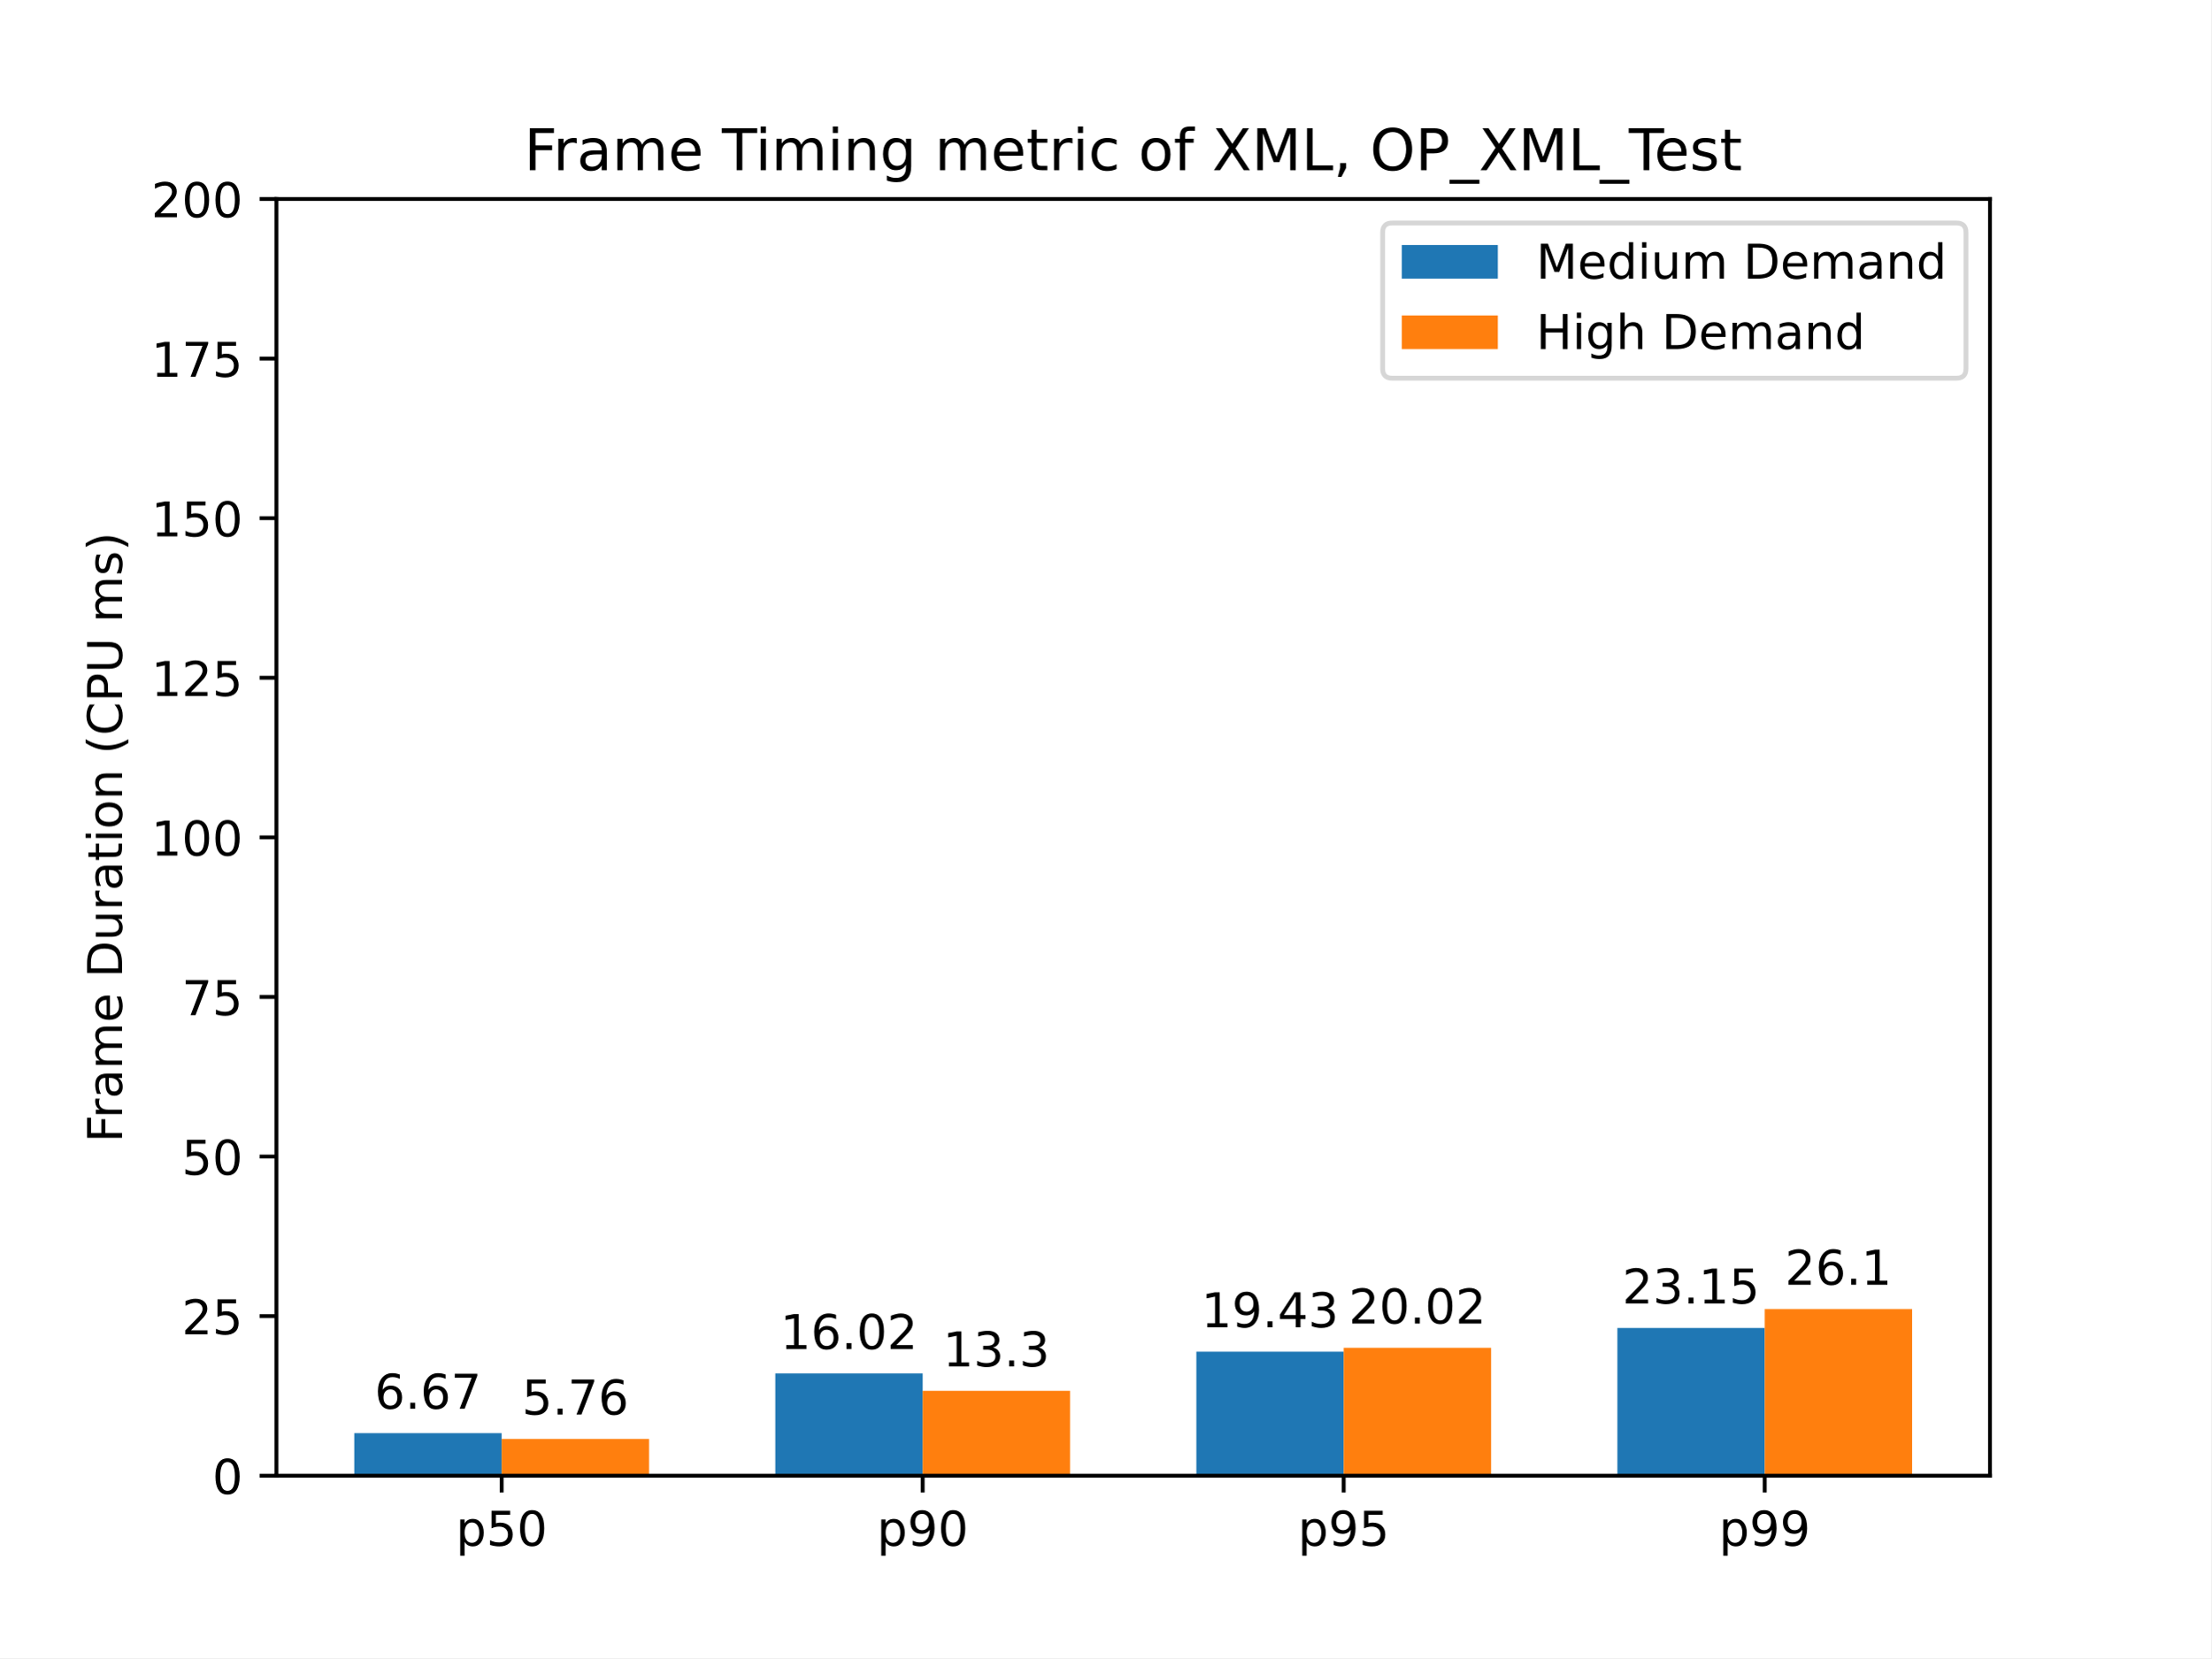
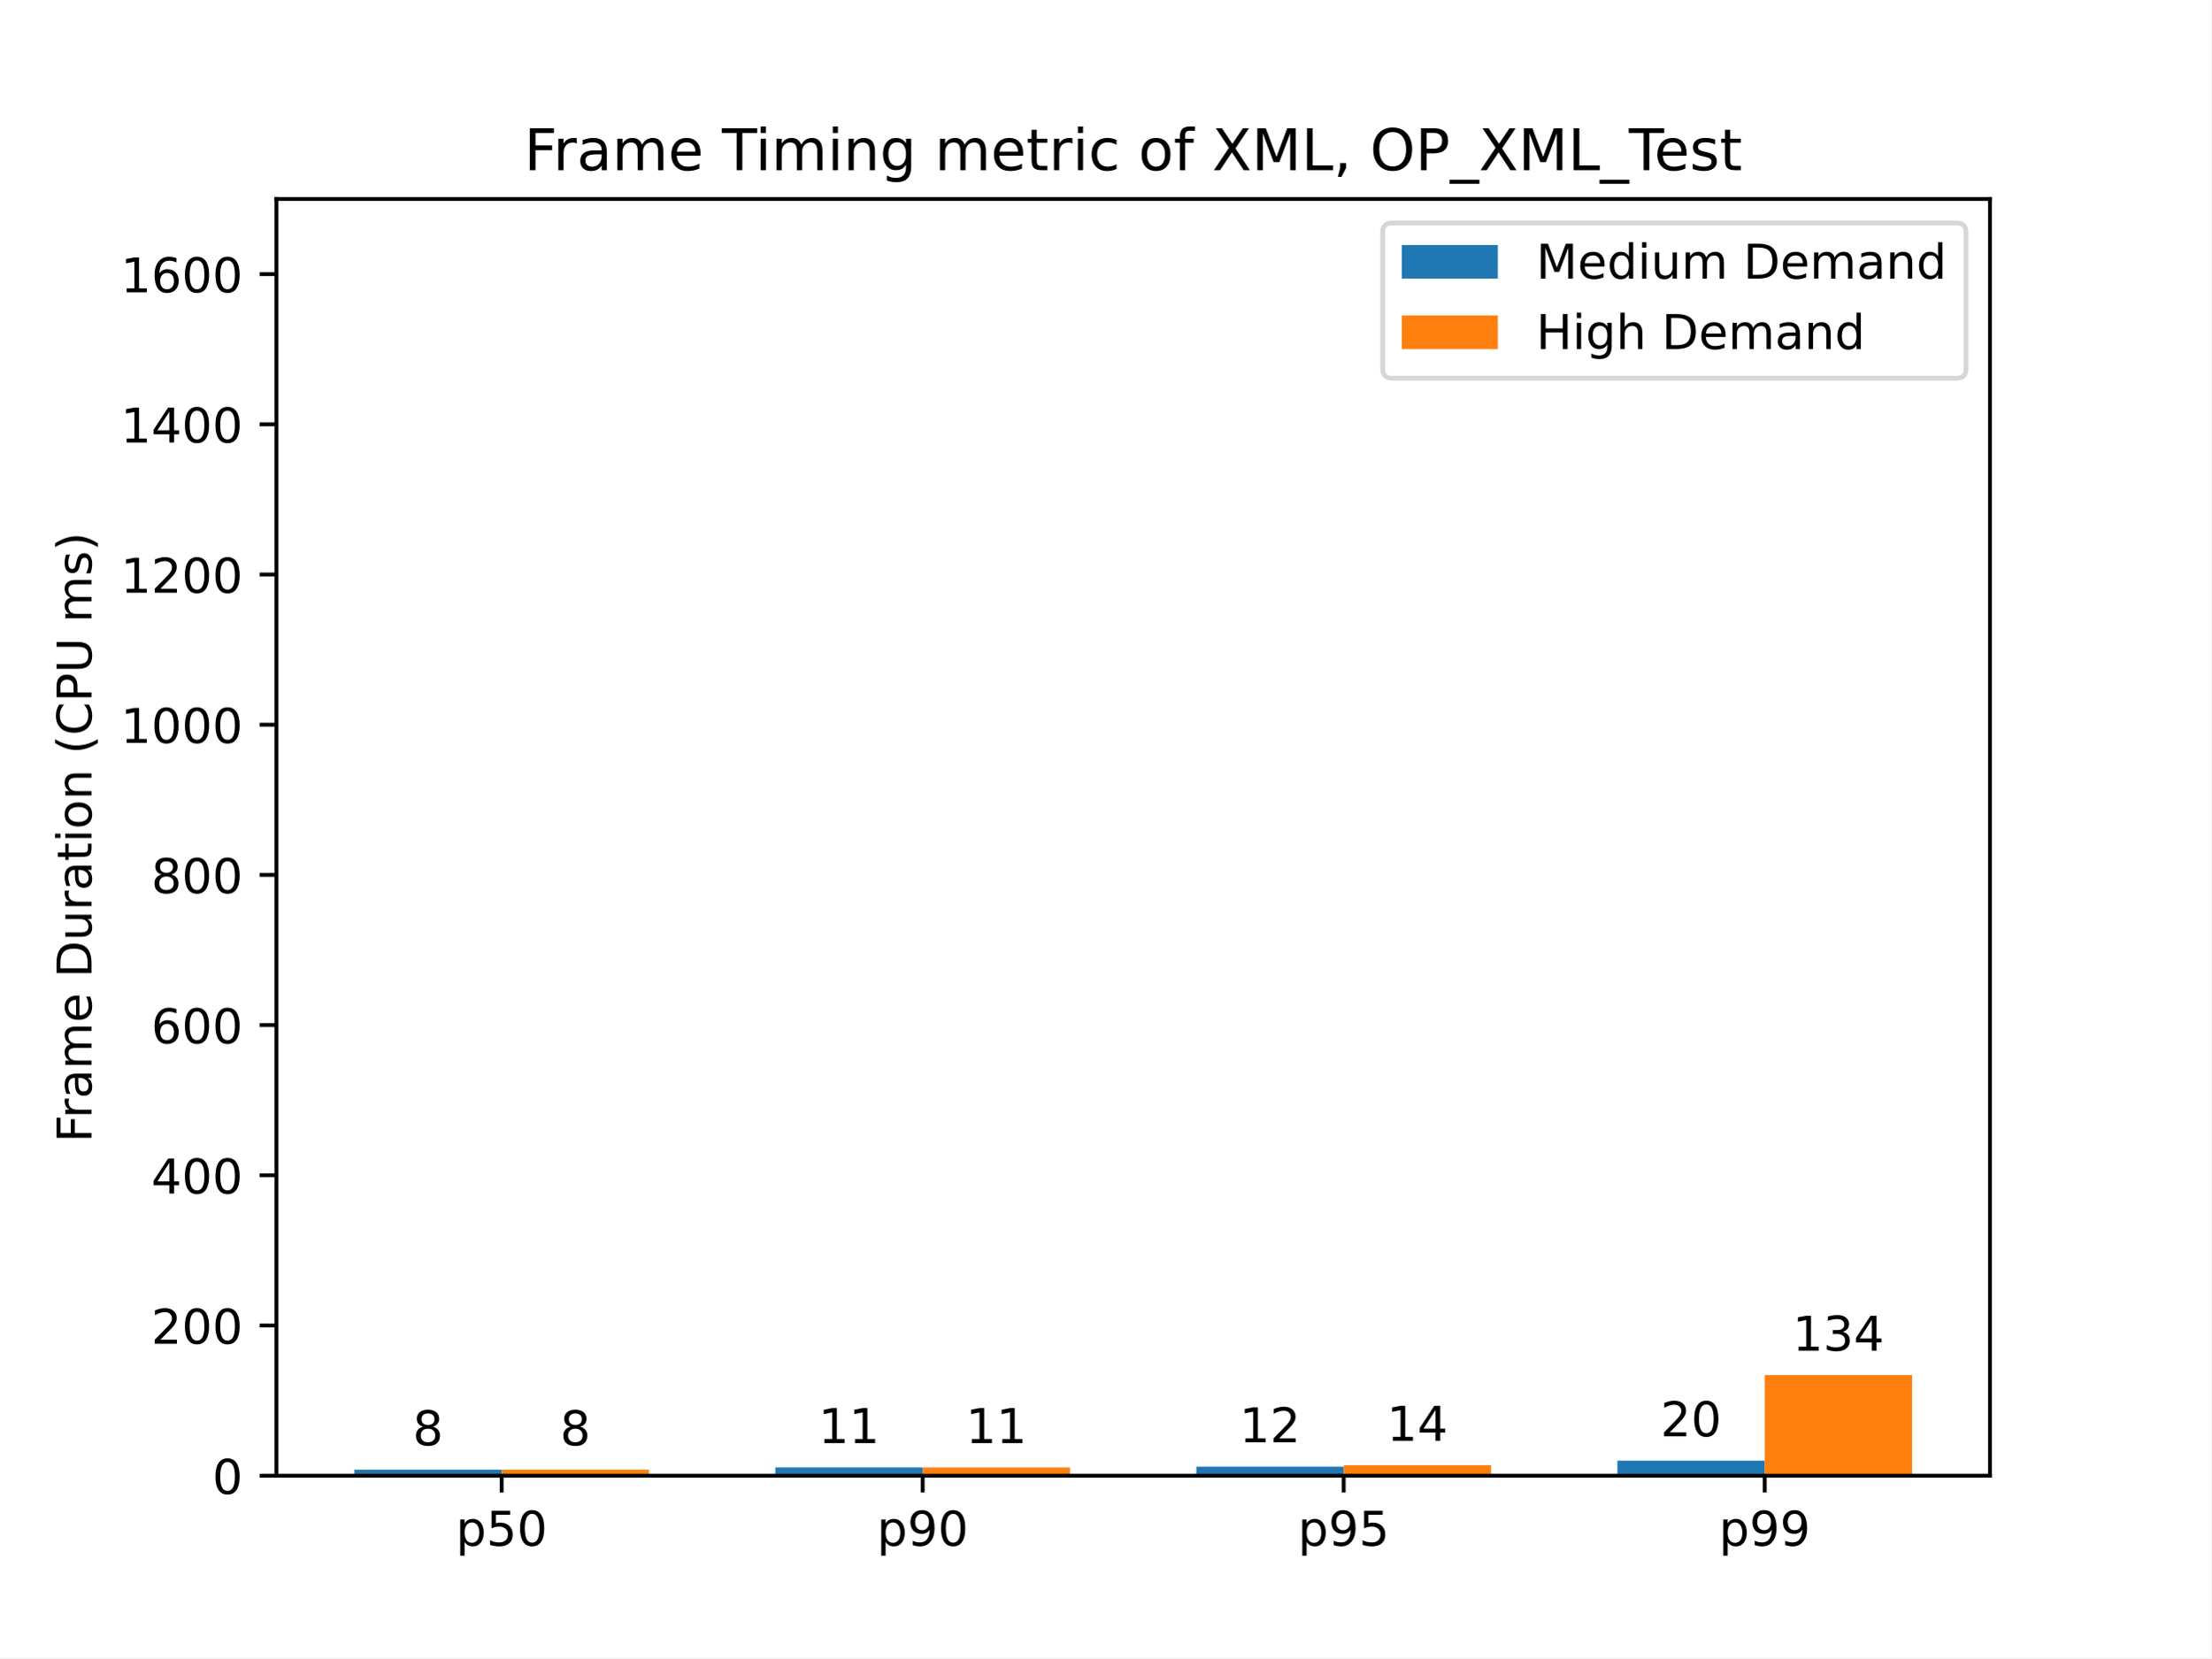
<svg xmlns="http://www.w3.org/2000/svg" xmlns:xlink="http://www.w3.org/1999/xlink" width="460.8pt" height="345.6pt" viewBox="0 0 460.8 345.6" version="1.1">
  <defs>
    <style type="text/css">*{stroke-linejoin: round; stroke-linecap: butt}</style>
  </defs>
  <g id="figure_1">
    <g id="patch_1">
      <path d="M 0 345.6  L 460.8 345.6  L 460.8 0  L 0 0  z " style="fill: #ffffff" />
    </g>
    <g id="axes_1">
      <g id="patch_2">
        <path d="M 57.6 307.584  L 414.72 307.584  L 414.72 41.472  L 57.6 41.472  z " style="fill: #ffffff" />
      </g>
      <g id="patch_3">
-         <path d="M 73.833 307.584  L 104.543 307.584  L 104.543 298.709  L 73.833 298.709  z " clip-path="url(#pa53df856f6)" style="fill: #1f77b4" />
+         <path d="M 73.833 307.584  L 104.543 307.584  L 104.543 306.332  L 73.833 306.332  z " clip-path="url(#p1bae876200)" style="fill: #1f77b4" />
      </g>
      <g id="patch_4">
-         <path d="M 161.577 307.584  L 192.288 307.584  L 192.288 286.268  L 161.577 286.268  z " clip-path="url(#pa53df856f6)" style="fill: #1f77b4" />
+         <path d="M 161.577 307.584  L 192.288 307.584  L 192.288 305.862  L 161.577 305.862  z " clip-path="url(#p1bae876200)" style="fill: #1f77b4" />
      </g>
      <g id="patch_5">
-         <path d="M 249.322 307.584  L 280.032 307.584  L 280.032 281.731  L 249.322 281.731  z " clip-path="url(#pa53df856f6)" style="fill: #1f77b4" />
+         <path d="M 249.322 307.584  L 280.032 307.584  L 280.032 305.706  L 249.322 305.706  z " clip-path="url(#p1bae876200)" style="fill: #1f77b4" />
      </g>
      <g id="patch_6">
-         <path d="M 337.066 307.584  L 367.777 307.584  L 367.777 276.782  L 337.066 276.782  z " clip-path="url(#pa53df856f6)" style="fill: #1f77b4" />
+         <path d="M 337.066 307.584  L 367.777 307.584  L 367.777 304.453  L 337.066 304.453  z " clip-path="url(#p1bae876200)" style="fill: #1f77b4" />
      </g>
      <g id="patch_7">
-         <path d="M 104.543 307.584  L 135.254 307.584  L 135.254 299.92  L 104.543 299.92  z " clip-path="url(#pa53df856f6)" style="fill: #ff7f0e" />
+         <path d="M 104.543 307.584  L 135.254 307.584  L 135.254 306.332  L 104.543 306.332  z " clip-path="url(#p1bae876200)" style="fill: #ff7f0e" />
      </g>
      <g id="patch_8">
-         <path d="M 192.288 307.584  L 222.998 307.584  L 222.998 289.888  L 192.288 289.888  z " clip-path="url(#pa53df856f6)" style="fill: #ff7f0e" />
+         <path d="M 192.288 307.584  L 222.998 307.584  L 222.998 305.862  L 192.288 305.862  z " clip-path="url(#p1bae876200)" style="fill: #ff7f0e" />
      </g>
      <g id="patch_9">
-         <path d="M 280.032 307.584  L 310.743 307.584  L 310.743 280.946  L 280.032 280.946  z " clip-path="url(#pa53df856f6)" style="fill: #ff7f0e" />
+         <path d="M 280.032 307.584  L 310.743 307.584  L 310.743 305.392  L 280.032 305.392  z " clip-path="url(#p1bae876200)" style="fill: #ff7f0e" />
      </g>
      <g id="patch_10">
-         <path d="M 367.777 307.584  L 398.487 307.584  L 398.487 272.856  L 367.777 272.856  z " clip-path="url(#pa53df856f6)" style="fill: #ff7f0e" />
+         <path d="M 367.777 307.584  L 398.487 307.584  L 398.487 286.608  L 367.777 286.608  z " clip-path="url(#p1bae876200)" style="fill: #ff7f0e" />
      </g>
      <g id="matplotlib.axis_1">
        <g id="xtick_1">
          <g id="line2d_1">
            <defs>
-               <path id="m34a9fa550c" d="M 0 0  L 0 3.5  " style="stroke: #000000; stroke-width: 0.8" />
+               <path id="m4f54b8980e" d="M 0 0  L 0 3.5  " style="stroke: #000000; stroke-width: 0.8" />
            </defs>
            <g>
-               <use xlink:href="#m34a9fa550c" x="104.543" y="307.584" style="stroke: #000000; stroke-width: 0.8" />
+               <use xlink:href="#m4f54b8980e" x="104.543" y="307.584" style="stroke: #000000; stroke-width: 0.8" />
            </g>
          </g>
          <g id="text_1">
            <g transform="translate(95.00657 322.1824) scale(0.1 -0.1)">
              <defs>
                <path id="DejaVuSans-70" d="M 1159 525  L 1159 -1331  L 581 -1331  L 581 3500  L 1159 3500  L 1159 2969  Q 1341 3281 1617 3432  Q 1894 3584 2278 3584  Q 2916 3584 3314 3078  Q 3713 2572 3713 1747  Q 3713 922 3314 415  Q 2916 -91 2278 -91  Q 1894 -91 1617 61  Q 1341 213 1159 525  z M 3116 1747  Q 3116 2381 2855 2742  Q 2594 3103 2138 3103  Q 1681 3103 1420 2742  Q 1159 2381 1159 1747  Q 1159 1113 1420 752  Q 1681 391 2138 391  Q 2594 391 2855 752  Q 3116 1113 3116 1747  z " transform="scale(0.015625)" />
                <path id="DejaVuSans-35" d="M 691 4666  L 3169 4666  L 3169 4134  L 1269 4134  L 1269 2991  Q 1406 3038 1543 3061  Q 1681 3084 1819 3084  Q 2600 3084 3056 2656  Q 3513 2228 3513 1497  Q 3513 744 3044 326  Q 2575 -91 1722 -91  Q 1428 -91 1123 -41  Q 819 9 494 109  L 494 744  Q 775 591 1075 516  Q 1375 441 1709 441  Q 2250 441 2565 725  Q 2881 1009 2881 1497  Q 2881 1984 2565 2268  Q 2250 2553 1709 2553  Q 1456 2553 1204 2497  Q 953 2441 691 2322  L 691 4666  z " transform="scale(0.015625)" />
                <path id="DejaVuSans-30" d="M 2034 4250  Q 1547 4250 1301 3770  Q 1056 3291 1056 2328  Q 1056 1369 1301 889  Q 1547 409 2034 409  Q 2525 409 2770 889  Q 3016 1369 3016 2328  Q 3016 3291 2770 3770  Q 2525 4250 2034 4250  z M 2034 4750  Q 2819 4750 3233 4129  Q 3647 3509 3647 2328  Q 3647 1150 3233 529  Q 2819 -91 2034 -91  Q 1250 -91 836 529  Q 422 1150 422 2328  Q 422 3509 836 4129  Q 1250 4750 2034 4750  z " transform="scale(0.015625)" />
              </defs>
              <use xlink:href="#DejaVuSans-70" />
              <use xlink:href="#DejaVuSans-35" x="63.477" />
              <use xlink:href="#DejaVuSans-30" x="127.1" />
            </g>
          </g>
        </g>
        <g id="xtick_2">
          <g id="line2d_2">
            <g>
-               <use xlink:href="#m34a9fa550c" x="192.288" y="307.584" style="stroke: #000000; stroke-width: 0.8" />
+               <use xlink:href="#m4f54b8980e" x="192.288" y="307.584" style="stroke: #000000; stroke-width: 0.8" />
            </g>
          </g>
          <g id="text_2">
            <g transform="translate(182.751 322.1824) scale(0.1 -0.1)">
              <defs>
                <path id="DejaVuSans-39" d="M 703 97  L 703 672  Q 941 559 1184 500  Q 1428 441 1663 441  Q 2288 441 2617 861  Q 2947 1281 2994 2138  Q 2813 1869 2534 1725  Q 2256 1581 1919 1581  Q 1219 1581 811 2004  Q 403 2428 403 3163  Q 403 3881 828 4315  Q 1253 4750 1959 4750  Q 2769 4750 3195 4129  Q 3622 3509 3622 2328  Q 3622 1225 3098 567  Q 2575 -91 1691 -91  Q 1453 -91 1209 -44  Q 966 3 703 97  z M 1959 2075  Q 2384 2075 2632 2365  Q 2881 2656 2881 3163  Q 2881 3666 2632 3958  Q 2384 4250 1959 4250  Q 1534 4250 1286 3958  Q 1038 3666 1038 3163  Q 1038 2656 1286 2365  Q 1534 2075 1959 2075  z " transform="scale(0.015625)" />
              </defs>
              <use xlink:href="#DejaVuSans-70" />
              <use xlink:href="#DejaVuSans-39" x="63.477" />
              <use xlink:href="#DejaVuSans-30" x="127.1" />
            </g>
          </g>
        </g>
        <g id="xtick_3">
          <g id="line2d_3">
            <g>
-               <use xlink:href="#m34a9fa550c" x="280.032" y="307.584" style="stroke: #000000; stroke-width: 0.8" />
+               <use xlink:href="#m4f54b8980e" x="280.032" y="307.584" style="stroke: #000000; stroke-width: 0.8" />
            </g>
          </g>
          <g id="text_3">
            <g transform="translate(270.4955 322.1824) scale(0.1 -0.1)">
              <use xlink:href="#DejaVuSans-70" />
              <use xlink:href="#DejaVuSans-39" x="63.477" />
              <use xlink:href="#DejaVuSans-35" x="127.1" />
            </g>
          </g>
        </g>
        <g id="xtick_4">
          <g id="line2d_4">
            <g>
-               <use xlink:href="#m34a9fa550c" x="367.777" y="307.584" style="stroke: #000000; stroke-width: 0.8" />
+               <use xlink:href="#m4f54b8980e" x="367.777" y="307.584" style="stroke: #000000; stroke-width: 0.8" />
            </g>
          </g>
          <g id="text_4">
            <g transform="translate(358.24 322.1824) scale(0.1 -0.1)">
              <use xlink:href="#DejaVuSans-70" />
              <use xlink:href="#DejaVuSans-39" x="63.477" />
              <use xlink:href="#DejaVuSans-39" x="127.1" />
            </g>
          </g>
        </g>
      </g>
      <g id="matplotlib.axis_2">
        <g id="ytick_1">
          <g id="line2d_5">
            <defs>
-               <path id="me8f5f8af87" d="M 0 0  L -3.5 0  " style="stroke: #000000; stroke-width: 0.8" />
+               <path id="m904627ec46" d="M 0 0  L -3.5 0  " style="stroke: #000000; stroke-width: 0.8" />
            </defs>
            <g>
-               <use xlink:href="#me8f5f8af87" x="57.6" y="307.584" style="stroke: #000000; stroke-width: 0.8" />
+               <use xlink:href="#m904627ec46" x="57.6" y="307.584" style="stroke: #000000; stroke-width: 0.8" />
            </g>
          </g>
          <g id="text_5">
            <g transform="translate(44.2375 311.3832) scale(0.1 -0.1)">
              <use xlink:href="#DejaVuSans-30" />
            </g>
          </g>
        </g>
        <g id="ytick_2">
          <g id="line2d_6">
            <g>
-               <use xlink:href="#me8f5f8af87" x="57.6" y="274.32" style="stroke: #000000; stroke-width: 0.8" />
+               <use xlink:href="#m904627ec46" x="57.6" y="276.277" style="stroke: #000000; stroke-width: 0.8" />
            </g>
          </g>
          <g id="text_6">
-             <g transform="translate(37.875 278.1192) scale(0.1 -0.1)">
+             <g transform="translate(31.5125 280.0759) scale(0.1 -0.1)">
              <defs>
                <path id="DejaVuSans-32" d="M 1228 531  L 3431 531  L 3431 0  L 469 0  L 469 531  Q 828 903 1448 1529  Q 2069 2156 2228 2338  Q 2531 2678 2651 2914  Q 2772 3150 2772 3378  Q 2772 3750 2511 3984  Q 2250 4219 1831 4219  Q 1534 4219 1204 4116  Q 875 4013 500 3803  L 500 4441  Q 881 4594 1212 4672  Q 1544 4750 1819 4750  Q 2544 4750 2975 4387  Q 3406 4025 3406 3419  Q 3406 3131 3298 2873  Q 3191 2616 2906 2266  Q 2828 2175 2409 1742  Q 1991 1309 1228 531  z " transform="scale(0.015625)" />
              </defs>
              <use xlink:href="#DejaVuSans-32" />
-               <use xlink:href="#DejaVuSans-35" x="63.623" />
+               <use xlink:href="#DejaVuSans-30" x="63.623" />
+               <use xlink:href="#DejaVuSans-30" x="127.246" />
            </g>
          </g>
        </g>
        <g id="ytick_3">
          <g id="line2d_7">
            <g>
-               <use xlink:href="#me8f5f8af87" x="57.6" y="241.056" style="stroke: #000000; stroke-width: 0.8" />
+               <use xlink:href="#m904627ec46" x="57.6" y="244.969" style="stroke: #000000; stroke-width: 0.8" />
            </g>
          </g>
          <g id="text_7">
-             <g transform="translate(37.875 244.8552) scale(0.1 -0.1)">
-               <use xlink:href="#DejaVuSans-35" />
+             <g transform="translate(31.5125 248.7686) scale(0.1 -0.1)">
+               <defs>
+                 <path id="DejaVuSans-34" d="M 2419 4116  L 825 1625  L 2419 1625  L 2419 4116  z M 2253 4666  L 3047 4666  L 3047 1625  L 3713 1625  L 3713 1100  L 3047 1100  L 3047 0  L 2419 0  L 2419 1100  L 313 1100  L 313 1709  L 2253 4666  z " transform="scale(0.015625)" />
+               </defs>
+               <use xlink:href="#DejaVuSans-34" />
              <use xlink:href="#DejaVuSans-30" x="63.623" />
+               <use xlink:href="#DejaVuSans-30" x="127.246" />
            </g>
          </g>
        </g>
        <g id="ytick_4">
          <g id="line2d_8">
            <g>
-               <use xlink:href="#me8f5f8af87" x="57.6" y="207.792" style="stroke: #000000; stroke-width: 0.8" />
+               <use xlink:href="#m904627ec46" x="57.6" y="213.662" style="stroke: #000000; stroke-width: 0.8" />
            </g>
          </g>
          <g id="text_8">
-             <g transform="translate(37.875 211.5912) scale(0.1 -0.1)">
-               <defs>
-                 <path id="DejaVuSans-37" d="M 525 4666  L 3525 4666  L 3525 4397  L 1831 0  L 1172 0  L 2766 4134  L 525 4134  L 525 4666  z " transform="scale(0.015625)" />
-               </defs>
-               <use xlink:href="#DejaVuSans-37" />
-               <use xlink:href="#DejaVuSans-35" x="63.623" />
+             <g transform="translate(31.5125 217.4613) scale(0.1 -0.1)">
+               <defs>
+                 <path id="DejaVuSans-36" d="M 2113 2584  Q 1688 2584 1439 2293  Q 1191 2003 1191 1497  Q 1191 994 1439 701  Q 1688 409 2113 409  Q 2538 409 2786 701  Q 3034 994 3034 1497  Q 3034 2003 2786 2293  Q 2538 2584 2113 2584  z M 3366 4563  L 3366 3988  Q 3128 4100 2886 4159  Q 2644 4219 2406 4219  Q 1781 4219 1451 3797  Q 1122 3375 1075 2522  Q 1259 2794 1537 2939  Q 1816 3084 2150 3084  Q 2853 3084 3261 2657  Q 3669 2231 3669 1497  Q 3669 778 3244 343  Q 2819 -91 2113 -91  Q 1303 -91 875 529  Q 447 1150 447 2328  Q 447 3434 972 4092  Q 1497 4750 2381 4750  Q 2619 4750 2861 4703  Q 3103 4656 3366 4563  z " transform="scale(0.015625)" />
+               </defs>
+               <use xlink:href="#DejaVuSans-36" />
+               <use xlink:href="#DejaVuSans-30" x="63.623" />
+               <use xlink:href="#DejaVuSans-30" x="127.246" />
            </g>
          </g>
        </g>
        <g id="ytick_5">
          <g id="line2d_9">
            <g>
-               <use xlink:href="#me8f5f8af87" x="57.6" y="174.528" style="stroke: #000000; stroke-width: 0.8" />
+               <use xlink:href="#m904627ec46" x="57.6" y="182.355" style="stroke: #000000; stroke-width: 0.8" />
            </g>
          </g>
          <g id="text_9">
-             <g transform="translate(31.5125 178.3272) scale(0.1 -0.1)">
+             <g transform="translate(31.5125 186.154) scale(0.1 -0.1)">
+               <defs>
+                 <path id="DejaVuSans-38" d="M 2034 2216  Q 1584 2216 1326 1975  Q 1069 1734 1069 1313  Q 1069 891 1326 650  Q 1584 409 2034 409  Q 2484 409 2743 651  Q 3003 894 3003 1313  Q 3003 1734 2745 1975  Q 2488 2216 2034 2216  z M 1403 2484  Q 997 2584 770 2862  Q 544 3141 544 3541  Q 544 4100 942 4425  Q 1341 4750 2034 4750  Q 2731 4750 3128 4425  Q 3525 4100 3525 3541  Q 3525 3141 3298 2862  Q 3072 2584 2669 2484  Q 3125 2378 3379 2068  Q 3634 1759 3634 1313  Q 3634 634 3220 271  Q 2806 -91 2034 -91  Q 1263 -91 848 271  Q 434 634 434 1313  Q 434 1759 690 2068  Q 947 2378 1403 2484  z M 1172 3481  Q 1172 3119 1398 2916  Q 1625 2713 2034 2713  Q 2441 2713 2670 2916  Q 2900 3119 2900 3481  Q 2900 3844 2670 4047  Q 2441 4250 2034 4250  Q 1625 4250 1398 4047  Q 1172 3844 1172 3481  z " transform="scale(0.015625)" />
+               </defs>
+               <use xlink:href="#DejaVuSans-38" />
+               <use xlink:href="#DejaVuSans-30" x="63.623" />
+               <use xlink:href="#DejaVuSans-30" x="127.246" />
+             </g>
+           </g>
+         </g>
+         <g id="ytick_6">
+           <g id="line2d_10">
+             <g>
+               <use xlink:href="#m904627ec46" x="57.6" y="151.048" style="stroke: #000000; stroke-width: 0.8" />
+             </g>
+           </g>
+           <g id="text_10">
+             <g transform="translate(25.15 154.8467) scale(0.1 -0.1)">
              <defs>
                <path id="DejaVuSans-31" d="M 794 531  L 1825 531  L 1825 4091  L 703 3866  L 703 4441  L 1819 4666  L 2450 4666  L 2450 531  L 3481 531  L 3481 0  L 794 0  L 794 531  z " transform="scale(0.015625)" />
              </defs>
              <use xlink:href="#DejaVuSans-31" />
              <use xlink:href="#DejaVuSans-30" x="63.623" />
              <use xlink:href="#DejaVuSans-30" x="127.246" />
-             </g>
-           </g>
-         </g>
-         <g id="ytick_6">
-           <g id="line2d_10">
-             <g>
-               <use xlink:href="#me8f5f8af87" x="57.6" y="141.264" style="stroke: #000000; stroke-width: 0.8" />
-             </g>
-           </g>
-           <g id="text_10">
-             <g transform="translate(31.5125 145.0632) scale(0.1 -0.1)">
+               <use xlink:href="#DejaVuSans-30" x="190.869" />
+             </g>
+           </g>
+         </g>
+         <g id="ytick_7">
+           <g id="line2d_11">
+             <g>
+               <use xlink:href="#m904627ec46" x="57.6" y="119.74" style="stroke: #000000; stroke-width: 0.8" />
+             </g>
+           </g>
+           <g id="text_11">
+             <g transform="translate(25.15 123.5395) scale(0.1 -0.1)">
              <use xlink:href="#DejaVuSans-31" />
              <use xlink:href="#DejaVuSans-32" x="63.623" />
-               <use xlink:href="#DejaVuSans-35" x="127.246" />
-             </g>
-           </g>
-         </g>
-         <g id="ytick_7">
-           <g id="line2d_11">
-             <g>
-               <use xlink:href="#me8f5f8af87" x="57.6" y="108" style="stroke: #000000; stroke-width: 0.8" />
-             </g>
-           </g>
-           <g id="text_11">
-             <g transform="translate(31.5125 111.7992) scale(0.1 -0.1)">
-               <use xlink:href="#DejaVuSans-31" />
-               <use xlink:href="#DejaVuSans-35" x="63.623" />
-               <use xlink:href="#DejaVuSans-30" x="127.246" />
+               <use xlink:href="#DejaVuSans-30" x="127.246" />
+               <use xlink:href="#DejaVuSans-30" x="190.869" />
            </g>
          </g>
        </g>
        <g id="ytick_8">
          <g id="line2d_12">
            <g>
-               <use xlink:href="#me8f5f8af87" x="57.6" y="74.736" style="stroke: #000000; stroke-width: 0.8" />
+               <use xlink:href="#m904627ec46" x="57.6" y="88.433" style="stroke: #000000; stroke-width: 0.8" />
            </g>
          </g>
          <g id="text_12">
-             <g transform="translate(31.5125 78.53522) scale(0.1 -0.1)">
+             <g transform="translate(25.15 92.23216) scale(0.1 -0.1)">
              <use xlink:href="#DejaVuSans-31" />
-               <use xlink:href="#DejaVuSans-37" x="63.623" />
-               <use xlink:href="#DejaVuSans-35" x="127.246" />
+               <use xlink:href="#DejaVuSans-34" x="63.623" />
+               <use xlink:href="#DejaVuSans-30" x="127.246" />
+               <use xlink:href="#DejaVuSans-30" x="190.869" />
            </g>
          </g>
        </g>
        <g id="ytick_9">
          <g id="line2d_13">
            <g>
-               <use xlink:href="#me8f5f8af87" x="57.6" y="41.472" style="stroke: #000000; stroke-width: 0.8" />
+               <use xlink:href="#m904627ec46" x="57.6" y="57.126" style="stroke: #000000; stroke-width: 0.8" />
            </g>
          </g>
          <g id="text_13">
-             <g transform="translate(31.5125 45.27122) scale(0.1 -0.1)">
-               <use xlink:href="#DejaVuSans-32" />
-               <use xlink:href="#DejaVuSans-30" x="63.623" />
-               <use xlink:href="#DejaVuSans-30" x="127.246" />
+             <g transform="translate(25.15 60.92487) scale(0.1 -0.1)">
+               <use xlink:href="#DejaVuSans-31" />
+               <use xlink:href="#DejaVuSans-36" x="63.623" />
+               <use xlink:href="#DejaVuSans-30" x="127.246" />
+               <use xlink:href="#DejaVuSans-30" x="190.869" />
            </g>
          </g>
        </g>
        <g id="text_14">
-           <g transform="translate(25.43281 238.1327) rotate(-90) scale(0.1 -0.1)">
+           <g transform="translate(19.07031 238.1327) rotate(-90) scale(0.1 -0.1)">
            <defs>
              <path id="DejaVuSans-46" d="M 628 4666  L 3309 4666  L 3309 4134  L 1259 4134  L 1259 2759  L 3109 2759  L 3109 2228  L 1259 2228  L 1259 0  L 628 0  L 628 4666  z " transform="scale(0.015625)" />
              <path id="DejaVuSans-72" d="M 2631 2963  Q 2534 3019 2420 3045  Q 2306 3072 2169 3072  Q 1681 3072 1420 2755  Q 1159 2438 1159 1844  L 1159 0  L 581 0  L 581 3500  L 1159 3500  L 1159 2956  Q 1341 3275 1631 3429  Q 1922 3584 2338 3584  Q 2397 3584 2469 3576  Q 2541 3569 2628 3553  L 2631 2963  z " transform="scale(0.015625)" />
              <path id="DejaVuSans-61" d="M 2194 1759  Q 1497 1759 1228 1600  Q 959 1441 959 1056  Q 959 750 1161 570  Q 1363 391 1709 391  Q 2188 391 2477 730  Q 2766 1069 2766 1631  L 2766 1759  L 2194 1759  z M 3341 1997  L 3341 0  L 2766 0  L 2766 531  Q 2569 213 2275 61  Q 1981 -91 1556 -91  Q 1019 -91 701 211  Q 384 513 384 1019  Q 384 1609 779 1909  Q 1175 2209 1959 2209  L 2766 2209  L 2766 2266  Q 2766 2663 2505 2880  Q 2244 3097 1772 3097  Q 1472 3097 1187 3025  Q 903 2953 641 2809  L 641 3341  Q 956 3463 1253 3523  Q 1550 3584 1831 3584  Q 2591 3584 2966 3190  Q 3341 2797 3341 1997  z " transform="scale(0.015625)" />
              <path id="DejaVuSans-6d" d="M 3328 2828  Q 3544 3216 3844 3400  Q 4144 3584 4550 3584  Q 5097 3584 5394 3201  Q 5691 2819 5691 2113  L 5691 0  L 5113 0  L 5113 2094  Q 5113 2597 4934 2840  Q 4756 3084 4391 3084  Q 3944 3084 3684 2787  Q 3425 2491 3425 1978  L 3425 0  L 2847 0  L 2847 2094  Q 2847 2600 2669 2842  Q 2491 3084 2119 3084  Q 1678 3084 1418 2786  Q 1159 2488 1159 1978  L 1159 0  L 581 0  L 581 3500  L 1159 3500  L 1159 2956  Q 1356 3278 1631 3431  Q 1906 3584 2284 3584  Q 2666 3584 2933 3390  Q 3200 3197 3328 2828  z " transform="scale(0.015625)" />
              <path id="DejaVuSans-65" d="M 3597 1894  L 3597 1613  L 953 1613  Q 991 1019 1311 708  Q 1631 397 2203 397  Q 2534 397 2845 478  Q 3156 559 3463 722  L 3463 178  Q 3153 47 2828 -22  Q 2503 -91 2169 -91  Q 1331 -91 842 396  Q 353 884 353 1716  Q 353 2575 817 3079  Q 1281 3584 2069 3584  Q 2775 3584 3186 3129  Q 3597 2675 3597 1894  z M 3022 2063  Q 3016 2534 2758 2815  Q 2500 3097 2075 3097  Q 1594 3097 1305 2825  Q 1016 2553 972 2059  L 3022 2063  z " transform="scale(0.015625)" />
              <path id="DejaVuSans-20" transform="scale(0.015625)" />
              <path id="DejaVuSans-44" d="M 1259 4147  L 1259 519  L 2022 519  Q 2988 519 3436 956  Q 3884 1394 3884 2338  Q 3884 3275 3436 3711  Q 2988 4147 2022 4147  L 1259 4147  z M 628 4666  L 1925 4666  Q 3281 4666 3915 4102  Q 4550 3538 4550 2338  Q 4550 1131 3912 565  Q 3275 0 1925 0  L 628 0  L 628 4666  z " transform="scale(0.015625)" />
              <path id="DejaVuSans-75" d="M 544 1381  L 544 3500  L 1119 3500  L 1119 1403  Q 1119 906 1312 657  Q 1506 409 1894 409  Q 2359 409 2629 706  Q 2900 1003 2900 1516  L 2900 3500  L 3475 3500  L 3475 0  L 2900 0  L 2900 538  Q 2691 219 2414 64  Q 2138 -91 1772 -91  Q 1169 -91 856 284  Q 544 659 544 1381  z M 1991 3584  L 1991 3584  z " transform="scale(0.015625)" />
              <path id="DejaVuSans-74" d="M 1172 4494  L 1172 3500  L 2356 3500  L 2356 3053  L 1172 3053  L 1172 1153  Q 1172 725 1289 603  Q 1406 481 1766 481  L 2356 481  L 2356 0  L 1766 0  Q 1100 0 847 248  Q 594 497 594 1153  L 594 3053  L 172 3053  L 172 3500  L 594 3500  L 594 4494  L 1172 4494  z " transform="scale(0.015625)" />
              <path id="DejaVuSans-69" d="M 603 3500  L 1178 3500  L 1178 0  L 603 0  L 603 3500  z M 603 4863  L 1178 4863  L 1178 4134  L 603 4134  L 603 4863  z " transform="scale(0.015625)" />
              <path id="DejaVuSans-6f" d="M 1959 3097  Q 1497 3097 1228 2736  Q 959 2375 959 1747  Q 959 1119 1226 758  Q 1494 397 1959 397  Q 2419 397 2687 759  Q 2956 1122 2956 1747  Q 2956 2369 2687 2733  Q 2419 3097 1959 3097  z M 1959 3584  Q 2709 3584 3137 3096  Q 3566 2609 3566 1747  Q 3566 888 3137 398  Q 2709 -91 1959 -91  Q 1206 -91 779 398  Q 353 888 353 1747  Q 353 2609 779 3096  Q 1206 3584 1959 3584  z " transform="scale(0.015625)" />
              <path id="DejaVuSans-6e" d="M 3513 2113  L 3513 0  L 2938 0  L 2938 2094  Q 2938 2591 2744 2837  Q 2550 3084 2163 3084  Q 1697 3084 1428 2787  Q 1159 2491 1159 1978  L 1159 0  L 581 0  L 581 3500  L 1159 3500  L 1159 2956  Q 1366 3272 1645 3428  Q 1925 3584 2291 3584  Q 2894 3584 3203 3211  Q 3513 2838 3513 2113  z " transform="scale(0.015625)" />
              <path id="DejaVuSans-28" d="M 1984 4856  Q 1566 4138 1362 3434  Q 1159 2731 1159 2009  Q 1159 1288 1364 580  Q 1569 -128 1984 -844  L 1484 -844  Q 1016 -109 783 600  Q 550 1309 550 2009  Q 550 2706 781 3412  Q 1013 4119 1484 4856  L 1984 4856  z " transform="scale(0.015625)" />
              <path id="DejaVuSans-43" d="M 4122 4306  L 4122 3641  Q 3803 3938 3442 4084  Q 3081 4231 2675 4231  Q 1875 4231 1450 3742  Q 1025 3253 1025 2328  Q 1025 1406 1450 917  Q 1875 428 2675 428  Q 3081 428 3442 575  Q 3803 722 4122 1019  L 4122 359  Q 3791 134 3420 21  Q 3050 -91 2638 -91  Q 1578 -91 968 557  Q 359 1206 359 2328  Q 359 3453 968 4101  Q 1578 4750 2638 4750  Q 3056 4750 3426 4639  Q 3797 4528 4122 4306  z " transform="scale(0.015625)" />
              <path id="DejaVuSans-50" d="M 1259 4147  L 1259 2394  L 2053 2394  Q 2494 2394 2734 2622  Q 2975 2850 2975 3272  Q 2975 3691 2734 3919  Q 2494 4147 2053 4147  L 1259 4147  z M 628 4666  L 2053 4666  Q 2838 4666 3239 4311  Q 3641 3956 3641 3272  Q 3641 2581 3239 2228  Q 2838 1875 2053 1875  L 1259 1875  L 1259 0  L 628 0  L 628 4666  z " transform="scale(0.015625)" />
              <path id="DejaVuSans-55" d="M 556 4666  L 1191 4666  L 1191 1831  Q 1191 1081 1462 751  Q 1734 422 2344 422  Q 2950 422 3222 751  Q 3494 1081 3494 1831  L 3494 4666  L 4128 4666  L 4128 1753  Q 4128 841 3676 375  Q 3225 -91 2344 -91  Q 1459 -91 1007 375  Q 556 841 556 1753  L 556 4666  z " transform="scale(0.015625)" />
              <path id="DejaVuSans-73" d="M 2834 3397  L 2834 2853  Q 2591 2978 2328 3040  Q 2066 3103 1784 3103  Q 1356 3103 1142 2972  Q 928 2841 928 2578  Q 928 2378 1081 2264  Q 1234 2150 1697 2047  L 1894 2003  Q 2506 1872 2764 1633  Q 3022 1394 3022 966  Q 3022 478 2636 193  Q 2250 -91 1575 -91  Q 1294 -91 989 -36  Q 684 19 347 128  L 347 722  Q 666 556 975 473  Q 1284 391 1588 391  Q 1994 391 2212 530  Q 2431 669 2431 922  Q 2431 1156 2273 1281  Q 2116 1406 1581 1522  L 1381 1569  Q 847 1681 609 1914  Q 372 2147 372 2553  Q 372 3047 722 3315  Q 1072 3584 1716 3584  Q 2034 3584 2315 3537  Q 2597 3491 2834 3397  z " transform="scale(0.015625)" />
              <path id="DejaVuSans-29" d="M 513 4856  L 1013 4856  Q 1481 4119 1714 3412  Q 1947 2706 1947 2009  Q 1947 1309 1714 600  Q 1481 -109 1013 -844  L 513 -844  Q 928 -128 1133 580  Q 1338 1288 1338 2009  Q 1338 2731 1133 3434  Q 928 4138 513 4856  z " transform="scale(0.015625)" />
            </defs>
            <use xlink:href="#DejaVuSans-46" />
            <use xlink:href="#DejaVuSans-72" x="50.27" />
            <use xlink:href="#DejaVuSans-61" x="91.383" />
            <use xlink:href="#DejaVuSans-6d" x="152.662" />
            <use xlink:href="#DejaVuSans-65" x="250.074" />
            <use xlink:href="#DejaVuSans-20" x="311.598" />
            <use xlink:href="#DejaVuSans-44" x="343.385" />
            <use xlink:href="#DejaVuSans-75" x="420.387" />
            <use xlink:href="#DejaVuSans-72" x="483.766" />
            <use xlink:href="#DejaVuSans-61" x="524.879" />
            <use xlink:href="#DejaVuSans-74" x="586.158" />
            <use xlink:href="#DejaVuSans-69" x="625.367" />
            <use xlink:href="#DejaVuSans-6f" x="653.15" />
            <use xlink:href="#DejaVuSans-6e" x="714.332" />
            <use xlink:href="#DejaVuSans-20" x="777.711" />
            <use xlink:href="#DejaVuSans-28" x="809.498" />
            <use xlink:href="#DejaVuSans-43" x="848.512" />
            <use xlink:href="#DejaVuSans-50" x="918.336" />
            <use xlink:href="#DejaVuSans-55" x="978.639" />
            <use xlink:href="#DejaVuSans-20" x="1051.832" />
            <use xlink:href="#DejaVuSans-6d" x="1083.619" />
            <use xlink:href="#DejaVuSans-73" x="1181.031" />
            <use xlink:href="#DejaVuSans-29" x="1233.131" />
          </g>
        </g>
      </g>
      <g id="patch_11">
        <path d="M 57.6 307.584  L 57.6 41.472  " style="fill: none; stroke: #000000; stroke-width: 0.8; stroke-linejoin: miter; stroke-linecap: square" />
      </g>
      <g id="patch_12">
        <path d="M 414.72 307.584  L 414.72 41.472  " style="fill: none; stroke: #000000; stroke-width: 0.8; stroke-linejoin: miter; stroke-linecap: square" />
      </g>
      <g id="patch_13">
        <path d="M 57.6 307.584  L 414.72 307.584  " style="fill: none; stroke: #000000; stroke-width: 0.8; stroke-linejoin: miter; stroke-linecap: square" />
      </g>
      <g id="patch_14">
        <path d="M 57.6 41.472  L 414.72 41.472  " style="fill: none; stroke: #000000; stroke-width: 0.8; stroke-linejoin: miter; stroke-linecap: square" />
      </g>
      <g id="text_15">
-         <g transform="translate(78.0552 293.6295) scale(0.1 -0.1)">
+         <g transform="translate(86.00676 301.252) scale(0.1 -0.1)">
+           <use xlink:href="#DejaVuSans-38" />
+         </g>
+       </g>
+       <g id="text_16">
+         <g transform="translate(170.57 300.7824) scale(0.1 -0.1)">
+           <use xlink:href="#DejaVuSans-31" />
+           <use xlink:href="#DejaVuSans-31" x="63.623" />
+         </g>
+       </g>
+       <g id="text_17">
+         <g transform="translate(258.3145 300.6259) scale(0.1 -0.1)">
+           <use xlink:href="#DejaVuSans-31" />
+           <use xlink:href="#DejaVuSans-32" x="63.623" />
+         </g>
+       </g>
+       <g id="text_18">
+         <g transform="translate(346.0589 299.3736) scale(0.1 -0.1)">
+           <use xlink:href="#DejaVuSans-32" />
+           <use xlink:href="#DejaVuSans-30" x="63.623" />
+         </g>
+       </g>
+       <g id="text_19">
+         <g transform="translate(116.7173 301.252) scale(0.1 -0.1)">
+           <use xlink:href="#DejaVuSans-38" />
+         </g>
+       </g>
+       <g id="text_20">
+         <g transform="translate(201.2805 300.7824) scale(0.1 -0.1)">
+           <use xlink:href="#DejaVuSans-31" />
+           <use xlink:href="#DejaVuSans-31" x="63.623" />
+         </g>
+       </g>
+       <g id="text_21">
+         <g transform="translate(289.025 300.3128) scale(0.1 -0.1)">
+           <use xlink:href="#DejaVuSans-31" />
+           <use xlink:href="#DejaVuSans-34" x="63.623" />
+         </g>
+       </g>
+       <g id="text_22">
+         <g transform="translate(373.5882 281.5284) scale(0.1 -0.1)">
          <defs>
-             <path id="DejaVuSans-36" d="M 2113 2584  Q 1688 2584 1439 2293  Q 1191 2003 1191 1497  Q 1191 994 1439 701  Q 1688 409 2113 409  Q 2538 409 2786 701  Q 3034 994 3034 1497  Q 3034 2003 2786 2293  Q 2538 2584 2113 2584  z M 3366 4563  L 3366 3988  Q 3128 4100 2886 4159  Q 2644 4219 2406 4219  Q 1781 4219 1451 3797  Q 1122 3375 1075 2522  Q 1259 2794 1537 2939  Q 1816 3084 2150 3084  Q 2853 3084 3261 2657  Q 3669 2231 3669 1497  Q 3669 778 3244 343  Q 2819 -91 2113 -91  Q 1303 -91 875 529  Q 447 1150 447 2328  Q 447 3434 972 4092  Q 1497 4750 2381 4750  Q 2619 4750 2861 4703  Q 3103 4656 3366 4563  z " transform="scale(0.015625)" />
-             <path id="DejaVuSans-2e" d="M 684 794  L 1344 794  L 1344 0  L 684 0  L 684 794  z " transform="scale(0.015625)" />
-           </defs>
-           <use xlink:href="#DejaVuSans-36" />
-           <use xlink:href="#DejaVuSans-2e" x="63.623" />
-           <use xlink:href="#DejaVuSans-36" x="95.41" />
-           <use xlink:href="#DejaVuSans-37" x="159.033" />
-         </g>
-       </g>
-       <g id="text_16">
-         <g transform="translate(162.6184 281.1887) scale(0.1 -0.1)">
-           <use xlink:href="#DejaVuSans-31" />
-           <use xlink:href="#DejaVuSans-36" x="63.623" />
-           <use xlink:href="#DejaVuSans-2e" x="127.246" />
-           <use xlink:href="#DejaVuSans-30" x="159.033" />
-           <use xlink:href="#DejaVuSans-32" x="222.656" />
-         </g>
-       </g>
-       <g id="text_17">
-         <g transform="translate(250.3629 276.6515) scale(0.1 -0.1)">
-           <defs>
-             <path id="DejaVuSans-34" d="M 2419 4116  L 825 1625  L 2419 1625  L 2419 4116  z M 2253 4666  L 3047 4666  L 3047 1625  L 3713 1625  L 3713 1100  L 3047 1100  L 3047 0  L 2419 0  L 2419 1100  L 313 1100  L 313 1709  L 2253 4666  z " transform="scale(0.015625)" />
            <path id="DejaVuSans-33" d="M 2597 2516  Q 3050 2419 3304 2112  Q 3559 1806 3559 1356  Q 3559 666 3084 287  Q 2609 -91 1734 -91  Q 1441 -91 1130 -33  Q 819 25 488 141  L 488 750  Q 750 597 1062 519  Q 1375 441 1716 441  Q 2309 441 2620 675  Q 2931 909 2931 1356  Q 2931 1769 2642 2001  Q 2353 2234 1838 2234  L 1294 2234  L 1294 2753  L 1863 2753  Q 2328 2753 2575 2939  Q 2822 3125 2822 3475  Q 2822 3834 2567 4026  Q 2313 4219 1838 4219  Q 1578 4219 1281 4162  Q 984 4106 628 3988  L 628 4550  Q 988 4650 1302 4700  Q 1616 4750 1894 4750  Q 2613 4750 3031 4423  Q 3450 4097 3450 3541  Q 3450 3153 3228 2886  Q 3006 2619 2597 2516  z " transform="scale(0.015625)" />
          </defs>
          <use xlink:href="#DejaVuSans-31" />
-           <use xlink:href="#DejaVuSans-39" x="63.623" />
-           <use xlink:href="#DejaVuSans-2e" x="127.246" />
-           <use xlink:href="#DejaVuSans-34" x="159.033" />
-           <use xlink:href="#DejaVuSans-33" x="222.656" />
-         </g>
-       </g>
-       <g id="text_18">
-         <g transform="translate(338.1074 271.7018) scale(0.1 -0.1)">
-           <use xlink:href="#DejaVuSans-32" />
          <use xlink:href="#DejaVuSans-33" x="63.623" />
-           <use xlink:href="#DejaVuSans-2e" x="127.246" />
-           <use xlink:href="#DejaVuSans-31" x="159.033" />
-           <use xlink:href="#DejaVuSans-35" x="222.656" />
-         </g>
-       </g>
-       <g id="text_19">
-         <g transform="translate(108.7658 294.8403) scale(0.1 -0.1)">
-           <use xlink:href="#DejaVuSans-35" />
-           <use xlink:href="#DejaVuSans-2e" x="63.623" />
-           <use xlink:href="#DejaVuSans-37" x="95.41" />
-           <use xlink:href="#DejaVuSans-36" x="159.033" />
-         </g>
-       </g>
-       <g id="text_20">
-         <g transform="translate(196.5102 284.8079) scale(0.1 -0.1)">
-           <use xlink:href="#DejaVuSans-31" />
-           <use xlink:href="#DejaVuSans-33" x="63.623" />
-           <use xlink:href="#DejaVuSans-2e" x="127.246" />
-           <use xlink:href="#DejaVuSans-33" x="159.033" />
-         </g>
-       </g>
-       <g id="text_21">
-         <g transform="translate(281.0735 275.8665) scale(0.1 -0.1)">
-           <use xlink:href="#DejaVuSans-32" />
-           <use xlink:href="#DejaVuSans-30" x="63.623" />
-           <use xlink:href="#DejaVuSans-2e" x="127.246" />
-           <use xlink:href="#DejaVuSans-30" x="159.033" />
-           <use xlink:href="#DejaVuSans-32" x="222.656" />
-         </g>
-       </g>
-       <g id="text_22">
-         <g transform="translate(371.9992 267.7767) scale(0.1 -0.1)">
-           <use xlink:href="#DejaVuSans-32" />
-           <use xlink:href="#DejaVuSans-36" x="63.623" />
-           <use xlink:href="#DejaVuSans-2e" x="127.246" />
-           <use xlink:href="#DejaVuSans-31" x="159.033" />
+           <use xlink:href="#DejaVuSans-34" x="127.246" />
        </g>
      </g>
      <g id="text_23">
        <g transform="translate(109.2366 35.472) scale(0.12 -0.12)">
          <defs>
            <path id="DejaVuSans-54" d="M -19 4666  L 3928 4666  L 3928 4134  L 2272 4134  L 2272 0  L 1638 0  L 1638 4134  L -19 4134  L -19 4666  z " transform="scale(0.015625)" />
            <path id="DejaVuSans-67" d="M 2906 1791  Q 2906 2416 2648 2759  Q 2391 3103 1925 3103  Q 1463 3103 1205 2759  Q 947 2416 947 1791  Q 947 1169 1205 825  Q 1463 481 1925 481  Q 2391 481 2648 825  Q 2906 1169 2906 1791  z M 3481 434  Q 3481 -459 3084 -895  Q 2688 -1331 1869 -1331  Q 1566 -1331 1297 -1286  Q 1028 -1241 775 -1147  L 775 -588  Q 1028 -725 1275 -790  Q 1522 -856 1778 -856  Q 2344 -856 2625 -561  Q 2906 -266 2906 331  L 2906 616  Q 2728 306 2450 153  Q 2172 0 1784 0  Q 1141 0 747 490  Q 353 981 353 1791  Q 353 2603 747 3093  Q 1141 3584 1784 3584  Q 2172 3584 2450 3431  Q 2728 3278 2906 2969  L 2906 3500  L 3481 3500  L 3481 434  z " transform="scale(0.015625)" />
            <path id="DejaVuSans-63" d="M 3122 3366  L 3122 2828  Q 2878 2963 2633 3030  Q 2388 3097 2138 3097  Q 1578 3097 1268 2742  Q 959 2388 959 1747  Q 959 1106 1268 751  Q 1578 397 2138 397  Q 2388 397 2633 464  Q 2878 531 3122 666  L 3122 134  Q 2881 22 2623 -34  Q 2366 -91 2075 -91  Q 1284 -91 818 406  Q 353 903 353 1747  Q 353 2603 823 3093  Q 1294 3584 2113 3584  Q 2378 3584 2631 3529  Q 2884 3475 3122 3366  z " transform="scale(0.015625)" />
            <path id="DejaVuSans-66" d="M 2375 4863  L 2375 4384  L 1825 4384  Q 1516 4384 1395 4259  Q 1275 4134 1275 3809  L 1275 3500  L 2222 3500  L 2222 3053  L 1275 3053  L 1275 0  L 697 0  L 697 3053  L 147 3053  L 147 3500  L 697 3500  L 697 3744  Q 697 4328 969 4595  Q 1241 4863 1831 4863  L 2375 4863  z " transform="scale(0.015625)" />
            <path id="DejaVuSans-58" d="M 403 4666  L 1081 4666  L 2241 2931  L 3406 4666  L 4084 4666  L 2584 2425  L 4184 0  L 3506 0  L 2194 1984  L 872 0  L 191 0  L 1856 2491  L 403 4666  z " transform="scale(0.015625)" />
            <path id="DejaVuSans-4d" d="M 628 4666  L 1569 4666  L 2759 1491  L 3956 4666  L 4897 4666  L 4897 0  L 4281 0  L 4281 4097  L 3078 897  L 2444 897  L 1241 4097  L 1241 0  L 628 0  L 628 4666  z " transform="scale(0.015625)" />
            <path id="DejaVuSans-4c" d="M 628 4666  L 1259 4666  L 1259 531  L 3531 531  L 3531 0  L 628 0  L 628 4666  z " transform="scale(0.015625)" />
            <path id="DejaVuSans-2c" d="M 750 794  L 1409 794  L 1409 256  L 897 -744  L 494 -744  L 750 256  L 750 794  z " transform="scale(0.015625)" />
            <path id="DejaVuSans-4f" d="M 2522 4238  Q 1834 4238 1429 3725  Q 1025 3213 1025 2328  Q 1025 1447 1429 934  Q 1834 422 2522 422  Q 3209 422 3611 934  Q 4013 1447 4013 2328  Q 4013 3213 3611 3725  Q 3209 4238 2522 4238  z M 2522 4750  Q 3503 4750 4090 4092  Q 4678 3434 4678 2328  Q 4678 1225 4090 567  Q 3503 -91 2522 -91  Q 1538 -91 948 565  Q 359 1222 359 2328  Q 359 3434 948 4092  Q 1538 4750 2522 4750  z " transform="scale(0.015625)" />
            <path id="DejaVuSans-5f" d="M 3263 -1063  L 3263 -1509  L -63 -1509  L -63 -1063  L 3263 -1063  z " transform="scale(0.015625)" />
          </defs>
          <use xlink:href="#DejaVuSans-46" />
          <use xlink:href="#DejaVuSans-72" x="50.27" />
          <use xlink:href="#DejaVuSans-61" x="91.383" />
          <use xlink:href="#DejaVuSans-6d" x="152.662" />
          <use xlink:href="#DejaVuSans-65" x="250.074" />
          <use xlink:href="#DejaVuSans-20" x="311.598" />
          <use xlink:href="#DejaVuSans-54" x="343.385" />
          <use xlink:href="#DejaVuSans-69" x="401.344" />
          <use xlink:href="#DejaVuSans-6d" x="429.127" />
          <use xlink:href="#DejaVuSans-69" x="526.539" />
          <use xlink:href="#DejaVuSans-6e" x="554.322" />
          <use xlink:href="#DejaVuSans-67" x="617.701" />
          <use xlink:href="#DejaVuSans-20" x="681.178" />
          <use xlink:href="#DejaVuSans-6d" x="712.965" />
          <use xlink:href="#DejaVuSans-65" x="810.377" />
          <use xlink:href="#DejaVuSans-74" x="871.9" />
          <use xlink:href="#DejaVuSans-72" x="911.109" />
          <use xlink:href="#DejaVuSans-69" x="952.223" />
          <use xlink:href="#DejaVuSans-63" x="980.006" />
          <use xlink:href="#DejaVuSans-20" x="1034.986" />
          <use xlink:href="#DejaVuSans-6f" x="1066.773" />
          <use xlink:href="#DejaVuSans-66" x="1127.955" />
          <use xlink:href="#DejaVuSans-20" x="1163.16" />
          <use xlink:href="#DejaVuSans-58" x="1194.947" />
          <use xlink:href="#DejaVuSans-4d" x="1263.453" />
          <use xlink:href="#DejaVuSans-4c" x="1349.732" />
          <use xlink:href="#DejaVuSans-2c" x="1405.445" />
          <use xlink:href="#DejaVuSans-20" x="1437.232" />
          <use xlink:href="#DejaVuSans-4f" x="1469.02" />
          <use xlink:href="#DejaVuSans-50" x="1547.73" />
          <use xlink:href="#DejaVuSans-5f" x="1608.033" />
          <use xlink:href="#DejaVuSans-58" x="1658.033" />
          <use xlink:href="#DejaVuSans-4d" x="1726.539" />
          <use xlink:href="#DejaVuSans-4c" x="1812.818" />
          <use xlink:href="#DejaVuSans-5f" x="1868.531" />
          <use xlink:href="#DejaVuSans-54" x="1918.531" />
          <use xlink:href="#DejaVuSans-65" x="1962.615" />
          <use xlink:href="#DejaVuSans-73" x="2024.139" />
          <use xlink:href="#DejaVuSans-74" x="2076.238" />
        </g>
      </g>
      <g id="legend_1">
        <g id="patch_15">
          <path d="M 290.148 78.828  L 407.72 78.828  Q 409.72 78.828 409.72 76.828  L 409.72 48.472  Q 409.72 46.472 407.72 46.472  L 290.148 46.472  Q 288.148 46.472 288.148 48.472  L 288.148 76.828  Q 288.148 78.828 290.148 78.828  z " style="fill: #ffffff; opacity: 0.8; stroke: #cccccc; stroke-linejoin: miter" />
        </g>
        <g id="patch_16">
          <path d="M 292.148 58.07  L 312.148 58.07  L 312.148 51.07  L 292.148 51.07  z " style="fill: #1f77b4" />
        </g>
        <g id="text_24">
          <g transform="translate(320.1481 58.07044) scale(0.1 -0.1)">
            <defs>
              <path id="DejaVuSans-64" d="M 2906 2969  L 2906 4863  L 3481 4863  L 3481 0  L 2906 0  L 2906 525  Q 2725 213 2448 61  Q 2172 -91 1784 -91  Q 1150 -91 751 415  Q 353 922 353 1747  Q 353 2572 751 3078  Q 1150 3584 1784 3584  Q 2172 3584 2448 3432  Q 2725 3281 2906 2969  z M 947 1747  Q 947 1113 1208 752  Q 1469 391 1925 391  Q 2381 391 2643 752  Q 2906 1113 2906 1747  Q 2906 2381 2643 2742  Q 2381 3103 1925 3103  Q 1469 3103 1208 2742  Q 947 2381 947 1747  z " transform="scale(0.015625)" />
            </defs>
            <use xlink:href="#DejaVuSans-4d" />
            <use xlink:href="#DejaVuSans-65" x="86.279" />
            <use xlink:href="#DejaVuSans-64" x="147.803" />
            <use xlink:href="#DejaVuSans-69" x="211.279" />
            <use xlink:href="#DejaVuSans-75" x="239.062" />
            <use xlink:href="#DejaVuSans-6d" x="302.441" />
            <use xlink:href="#DejaVuSans-20" x="399.854" />
            <use xlink:href="#DejaVuSans-44" x="431.641" />
            <use xlink:href="#DejaVuSans-65" x="508.643" />
            <use xlink:href="#DejaVuSans-6d" x="570.166" />
            <use xlink:href="#DejaVuSans-61" x="667.578" />
            <use xlink:href="#DejaVuSans-6e" x="728.857" />
            <use xlink:href="#DejaVuSans-64" x="792.236" />
          </g>
        </g>
        <g id="patch_17">
          <path d="M 292.148 72.749  L 312.148 72.749  L 312.148 65.749  L 292.148 65.749  z " style="fill: #ff7f0e" />
        </g>
        <g id="text_25">
          <g transform="translate(320.1481 72.74856) scale(0.1 -0.1)">
            <defs>
              <path id="DejaVuSans-48" d="M 628 4666  L 1259 4666  L 1259 2753  L 3553 2753  L 3553 4666  L 4184 4666  L 4184 0  L 3553 0  L 3553 2222  L 1259 2222  L 1259 0  L 628 0  L 628 4666  z " transform="scale(0.015625)" />
              <path id="DejaVuSans-68" d="M 3513 2113  L 3513 0  L 2938 0  L 2938 2094  Q 2938 2591 2744 2837  Q 2550 3084 2163 3084  Q 1697 3084 1428 2787  Q 1159 2491 1159 1978  L 1159 0  L 581 0  L 581 4863  L 1159 4863  L 1159 2956  Q 1366 3272 1645 3428  Q 1925 3584 2291 3584  Q 2894 3584 3203 3211  Q 3513 2838 3513 2113  z " transform="scale(0.015625)" />
            </defs>
            <use xlink:href="#DejaVuSans-48" />
            <use xlink:href="#DejaVuSans-69" x="75.195" />
            <use xlink:href="#DejaVuSans-67" x="102.979" />
            <use xlink:href="#DejaVuSans-68" x="166.455" />
            <use xlink:href="#DejaVuSans-20" x="229.834" />
            <use xlink:href="#DejaVuSans-44" x="261.621" />
            <use xlink:href="#DejaVuSans-65" x="338.623" />
            <use xlink:href="#DejaVuSans-6d" x="400.146" />
            <use xlink:href="#DejaVuSans-61" x="497.559" />
            <use xlink:href="#DejaVuSans-6e" x="558.838" />
            <use xlink:href="#DejaVuSans-64" x="622.217" />
          </g>
        </g>
      </g>
    </g>
  </g>
  <defs>
-     <clipPath id="pa53df856f6">
+     <clipPath id="p1bae876200">
      <rect x="57.6" y="41.472" width="357.12" height="266.112" />
    </clipPath>
  </defs>
</svg>
